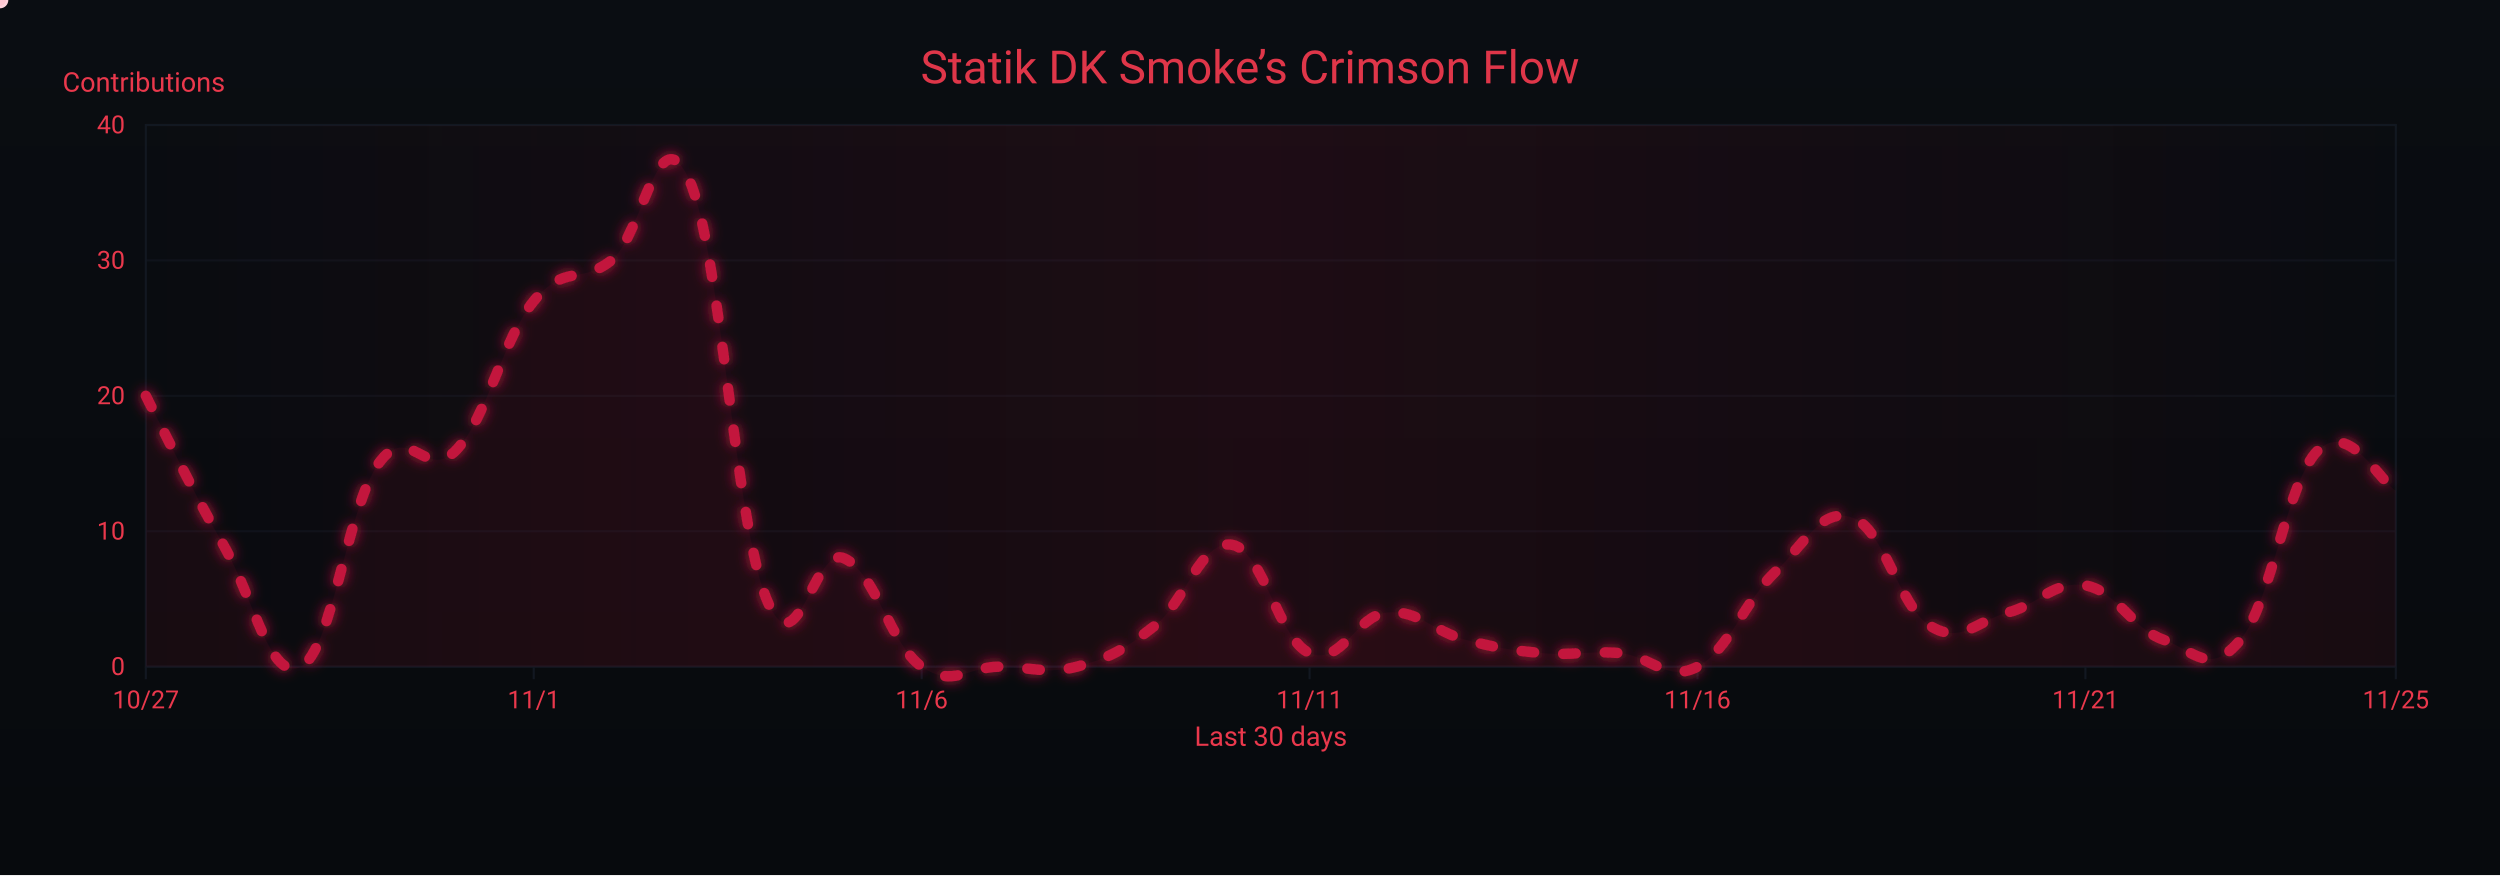
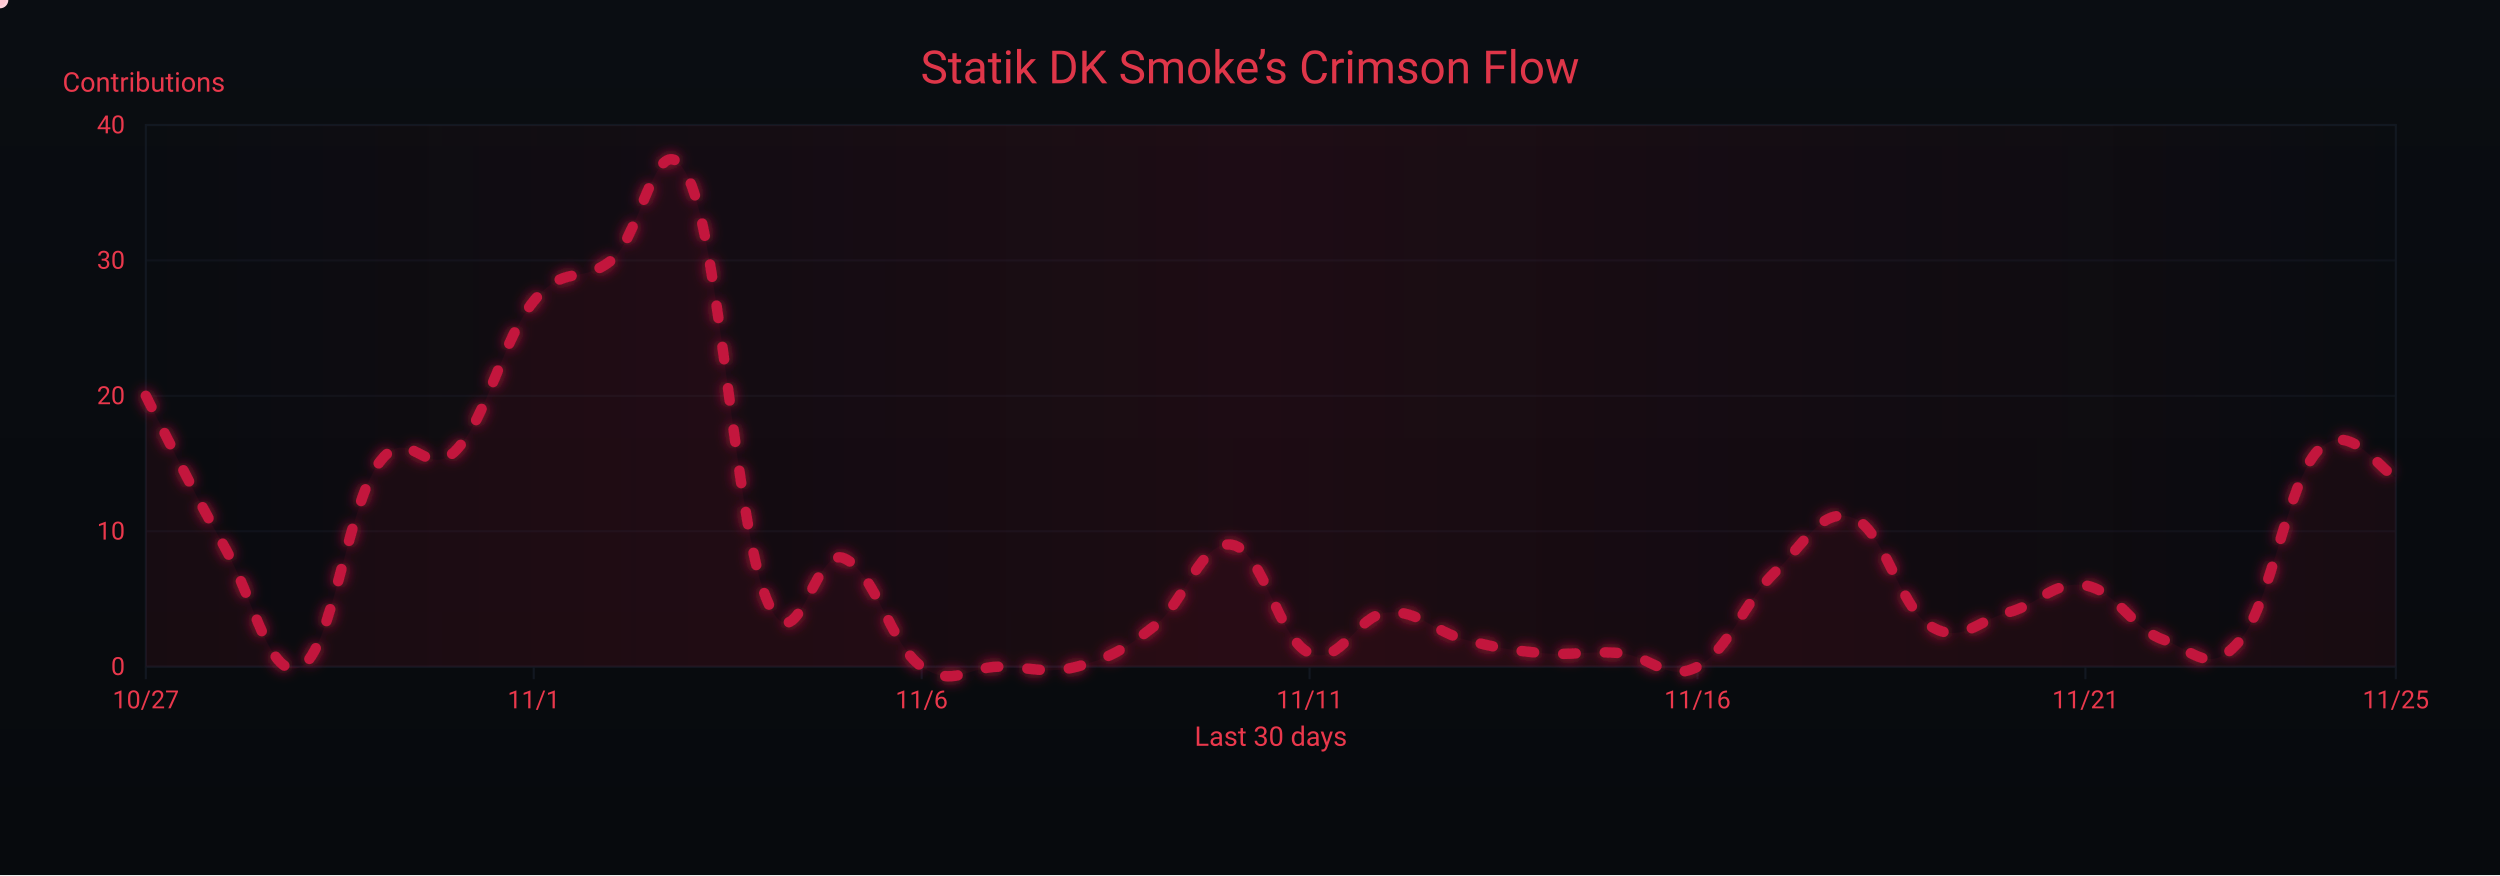
<svg xmlns="http://www.w3.org/2000/svg" width="1200" height="420" viewBox="0 0 1200 420" role="img" aria-label="Crimson Flow Graph">
  <defs>
    <linearGradient id="bgGrad" x1="0" y1="0" x2="0" y2="1">
      <stop offset="0%" stop-color="#0a0d12" />
      <stop offset="100%" stop-color="#070a0d" />
    </linearGradient>
    <filter id="glow">
      <feGaussianBlur stdDeviation="3" result="b1" />
      <feMerge>
        <feMergeNode in="b1" />
        <feMergeNode in="SourceGraphic" />
      </feMerge>
    </filter>
    <linearGradient id="sheen" x1="0" y1="0" x2="1" y2="0">
      <stop offset="0%" stop-color="#9b0e2a" stop-opacity="0" />
      <stop offset="50%" stop-color="#9b0e2a" stop-opacity=".14" />
      <stop offset="100%" stop-color="#9b0e2a" stop-opacity="0" />
      <animateTransform attributeName="gradientTransform" type="translate" from="-1 0" to="1 0" dur="9s" repeatCount="indefinite" />
    </linearGradient>
  </defs>
  <rect width="1200" height="420" fill="url(#bgGrad)" />
  <rect x="70" y="60" width="1080" height="260" fill="none" stroke="#121821" stroke-width="1" />
  <g font-family="ui-sans-serif,system-ui,-apple-system,Segoe UI,Roboto,Ubuntu,Arial" font-size="12">
    <path d="M70,320.0 H1150" stroke="#121821" stroke-width="1" opacity="0.6" />
    <text x="60" y="324.0" text-anchor="end" fill="#ea384c">0</text>
    <path d="M70,255.0 H1150" stroke="#121821" stroke-width="1" opacity="0.6" />
    <text x="60" y="259.0" text-anchor="end" fill="#ea384c">10</text>
    <path d="M70,190.0 H1150" stroke="#121821" stroke-width="1" opacity="0.6" />
    <text x="60" y="194.0" text-anchor="end" fill="#ea384c">20</text>
    <path d="M70,125.0 H1150" stroke="#121821" stroke-width="1" opacity="0.6" />
    <text x="60" y="129.0" text-anchor="end" fill="#ea384c">30</text>
    <path d="M70,60.0 H1150" stroke="#121821" stroke-width="1" opacity="0.6" />
    <text x="60" y="64.0" text-anchor="end" fill="#ea384c">40</text>
    <text x="30" y="44" fill="#ea384c" font-size="13">Contributions</text>
  </g>
  <g font-family="ui-sans-serif,system-ui,-apple-system,Segoe UI,Roboto,Ubuntu,Arial" font-size="12">
    <path d="M70.0,320 V326" stroke="#121821" stroke-width="1" />
    <text x="70.0" y="340" text-anchor="middle" fill="#ea384c">10/27</text>
    <path d="M256.2,320 V326" stroke="#121821" stroke-width="1" />
    <text x="256.2" y="340" text-anchor="middle" fill="#ea384c">11/1</text>
    <path d="M442.4,320 V326" stroke="#121821" stroke-width="1" />
    <text x="442.4" y="340" text-anchor="middle" fill="#ea384c">11/6</text>
    <path d="M628.6,320 V326" stroke="#121821" stroke-width="1" />
    <text x="628.6" y="340" text-anchor="middle" fill="#ea384c">11/11</text>
    <path d="M814.8,320 V326" stroke="#121821" stroke-width="1" />
    <text x="814.8" y="340" text-anchor="middle" fill="#ea384c">11/16</text>
    <path d="M1001.0,320 V326" stroke="#121821" stroke-width="1" />
    <text x="1001.0" y="340" text-anchor="middle" fill="#ea384c">11/21</text>
    <path d="M1150.0,320 V326" stroke="#121821" stroke-width="1" />
    <text x="1150.0" y="340" text-anchor="middle" fill="#ea384c">11/25</text>
    <text x="610" y="358" text-anchor="middle" fill="#ea384c" font-size="13">Last 30 days</text>
  </g>
  <rect x="70" y="60" width="1080" height="260" fill="url(#sheen)" />
  <text x="600" y="40" text-anchor="middle" font-family="ui-sans-serif,system-ui,-apple-system,Segoe UI,Roboto,Ubuntu,Arial" font-size="22" fill="#ea384c" opacity=".95">Statik DK Smoke’s Crimson Flow</text>
-   <path d="M70.0,190.0 C77.4,204.3 92.3,235.5 107.2,261.5 C122.1,287.5 129.6,327.8 144.5,320.0 C159.4,312.2 166.8,243.3 181.7,222.5 C196.6,201.7 204.1,231.6 219.0,216.0 C233.9,200.4 241.3,162.7 256.2,144.5 C271.1,126.3 278.6,136.7 293.4,125.0 C308.3,113.3 315.8,53.5 330.7,86.0 C345.6,118.5 353.0,251.1 367.9,287.5 C382.8,323.9 390.3,261.5 405.2,268.0 C420.1,274.5 427.5,309.6 442.4,320.0 C457.3,330.4 464.8,320.0 479.7,320.0 C494.6,320.0 502.0,323.9 516.9,320.0 C531.8,316.1 539.2,312.2 554.1,300.5 C569.0,288.8 576.5,258.9 591.4,261.5 C606.3,264.1 613.7,307.0 628.6,313.5 C643.5,320.0 651.0,295.3 665.9,294.0 C680.8,292.7 688.2,303.1 703.1,307.0 C718.0,310.9 725.4,312.2 740.3,313.5 C755.2,314.8 762.7,312.2 777.6,313.5 C792.5,314.8 799.9,327.8 814.8,320.0 C829.7,312.2 837.2,288.8 852.1,274.5 C867.0,260.2 874.4,243.3 889.3,248.5 C904.2,253.7 911.7,291.4 926.6,300.5 C941.4,309.6 948.9,297.9 963.8,294.0 C978.7,290.1 986.1,278.4 1001.0,281.0 C1015.9,283.6 1023.4,301.8 1038.3,307.0 C1053.2,312.2 1060.6,325.2 1075.5,307.0 C1090.4,288.8 1097.9,230.3 1112.8,216.0 C1127.7,201.7 1142.6,231.6 1150.0,235.5 L 1150,320 L 70,320 Z" fill="#7a0f26" opacity=".13">
+   <path d="M70.0,190.0 C77.4,204.3 92.3,235.5 107.2,261.5 C122.1,287.5 129.6,327.8 144.5,320.0 C159.4,312.2 166.8,243.3 181.7,222.5 C196.6,201.7 204.1,231.6 219.0,216.0 C233.9,200.4 241.3,162.7 256.2,144.5 C271.1,126.3 278.6,136.7 293.4,125.0 C308.3,113.3 315.8,53.5 330.7,86.0 C345.6,118.5 353.0,251.1 367.9,287.5 C382.8,323.9 390.3,261.5 405.2,268.0 C420.1,274.5 427.5,309.6 442.4,320.0 C457.3,330.4 464.8,320.0 479.7,320.0 C494.6,320.0 502.0,323.9 516.9,320.0 C531.8,316.1 539.2,312.2 554.1,300.5 C569.0,288.8 576.5,258.9 591.4,261.5 C606.3,264.1 613.7,307.0 628.6,313.5 C643.5,320.0 651.0,295.3 665.9,294.0 C680.8,292.7 688.2,303.1 703.1,307.0 C718.0,310.9 725.4,312.2 740.3,313.5 C755.2,314.8 762.7,312.2 777.6,313.5 C792.5,314.8 799.9,327.8 814.8,320.0 C829.7,312.2 837.2,288.8 852.1,274.5 C867.0,260.2 874.4,243.3 889.3,248.5 C904.2,253.7 911.7,291.4 926.6,300.5 C941.4,309.6 948.9,297.9 963.8,294.0 C978.7,290.1 986.1,278.4 1001.0,281.0 C1015.9,283.6 1023.4,301.8 1038.3,307.0 C1053.2,312.2 1060.6,325.2 1075.5,307.0 C1090.4,288.8 1097.9,231.6 1112.8,216.0 C1127.7,200.4 1142.6,226.4 1150.0,229.0 L 1150,320 L 70,320 Z" fill="#7a0f26" opacity=".13">
    <animate attributeName="opacity" values=".10;.17;.10" dur="6s" repeatCount="indefinite" />
  </path>
-   <path id="curve" d="M70.0,190.0 C77.4,204.3 92.3,235.5 107.2,261.5 C122.1,287.5 129.6,327.8 144.5,320.0 C159.4,312.2 166.8,243.3 181.7,222.5 C196.6,201.7 204.1,231.6 219.0,216.0 C233.9,200.4 241.3,162.7 256.2,144.5 C271.1,126.3 278.6,136.7 293.4,125.0 C308.3,113.3 315.8,53.5 330.7,86.0 C345.6,118.5 353.0,251.1 367.9,287.5 C382.8,323.9 390.3,261.5 405.2,268.0 C420.1,274.5 427.5,309.6 442.4,320.0 C457.3,330.4 464.8,320.0 479.7,320.0 C494.6,320.0 502.0,323.9 516.9,320.0 C531.8,316.1 539.2,312.2 554.1,300.5 C569.0,288.8 576.5,258.9 591.4,261.5 C606.3,264.1 613.7,307.0 628.6,313.5 C643.5,320.0 651.0,295.3 665.9,294.0 C680.8,292.7 688.2,303.1 703.1,307.0 C718.0,310.9 725.4,312.2 740.3,313.5 C755.2,314.8 762.7,312.2 777.6,313.5 C792.5,314.8 799.9,327.8 814.8,320.0 C829.7,312.2 837.2,288.8 852.1,274.5 C867.0,260.2 874.4,243.3 889.3,248.5 C904.2,253.7 911.7,291.4 926.6,300.5 C941.4,309.6 948.9,297.9 963.8,294.0 C978.7,290.1 986.1,278.4 1001.0,281.0 C1015.9,283.6 1023.4,301.8 1038.3,307.0 C1053.2,312.2 1060.6,325.2 1075.5,307.0 C1090.4,288.8 1097.9,230.3 1112.8,216.0 C1127.7,201.7 1142.6,231.6 1150.0,235.5" fill="none" stroke="#c3193d" stroke-width="5" stroke-linecap="round" stroke-linejoin="round" stroke-dasharray="6 14" filter="url(#glow)">
+   <path id="curve" d="M70.0,190.0 C77.4,204.3 92.3,235.5 107.2,261.5 C122.1,287.5 129.6,327.8 144.5,320.0 C159.4,312.2 166.8,243.3 181.7,222.5 C196.6,201.7 204.1,231.6 219.0,216.0 C233.9,200.4 241.3,162.7 256.2,144.5 C271.1,126.3 278.6,136.7 293.4,125.0 C308.3,113.3 315.8,53.5 330.7,86.0 C345.6,118.5 353.0,251.1 367.9,287.5 C382.8,323.9 390.3,261.5 405.2,268.0 C420.1,274.5 427.5,309.6 442.4,320.0 C457.3,330.4 464.8,320.0 479.7,320.0 C494.6,320.0 502.0,323.9 516.9,320.0 C531.8,316.1 539.2,312.2 554.1,300.5 C569.0,288.8 576.5,258.9 591.4,261.5 C606.3,264.1 613.7,307.0 628.6,313.5 C643.5,320.0 651.0,295.3 665.9,294.0 C680.8,292.7 688.2,303.1 703.1,307.0 C718.0,310.9 725.4,312.2 740.3,313.5 C755.2,314.8 762.7,312.2 777.6,313.5 C792.5,314.8 799.9,327.8 814.8,320.0 C829.7,312.2 837.2,288.8 852.1,274.5 C867.0,260.2 874.4,243.3 889.3,248.5 C904.2,253.7 911.7,291.4 926.6,300.5 C941.4,309.6 948.9,297.9 963.8,294.0 C978.7,290.1 986.1,278.4 1001.0,281.0 C1015.9,283.6 1023.4,301.8 1038.3,307.0 C1053.2,312.2 1060.6,325.2 1075.5,307.0 C1090.4,288.8 1097.9,231.6 1112.8,216.0 C1127.7,200.4 1142.6,226.4 1150.0,229.0" fill="none" stroke="#c3193d" stroke-width="5" stroke-linecap="round" stroke-linejoin="round" stroke-dasharray="6 14" filter="url(#glow)">
    <animate attributeName="stroke-dashoffset" values="0;-220" dur="4.8s" repeatCount="indefinite" />
  </path>
  <g fill="#ffd1db">
    <circle r="4">
      <animateMotion dur="7s" rotate="auto" repeatCount="indefinite">
        <mpath href="#curve" />
      </animateMotion>
      <animate attributeName="opacity" values="1;.3;1" dur="2.2s" repeatCount="indefinite" />
    </circle>
    <circle r="3" fill="#ffffff">
      <animateMotion dur="8.2s" begin="1s" rotate="auto" repeatCount="indefinite">
        <mpath href="#curve" />
      </animateMotion>
      <animate attributeName="opacity" values=".7;.2;.7" dur="2.4s" repeatCount="indefinite" />
    </circle>
    <circle r="3" fill="#ffc7d3">
      <animateMotion dur="6s" begin="2s" rotate="auto" repeatCount="indefinite">
        <mpath href="#curve" />
      </animateMotion>
      <animate attributeName="opacity" values=".8;.3;.8" dur="2s" repeatCount="indefinite" />
    </circle>
  </g>
</svg>
